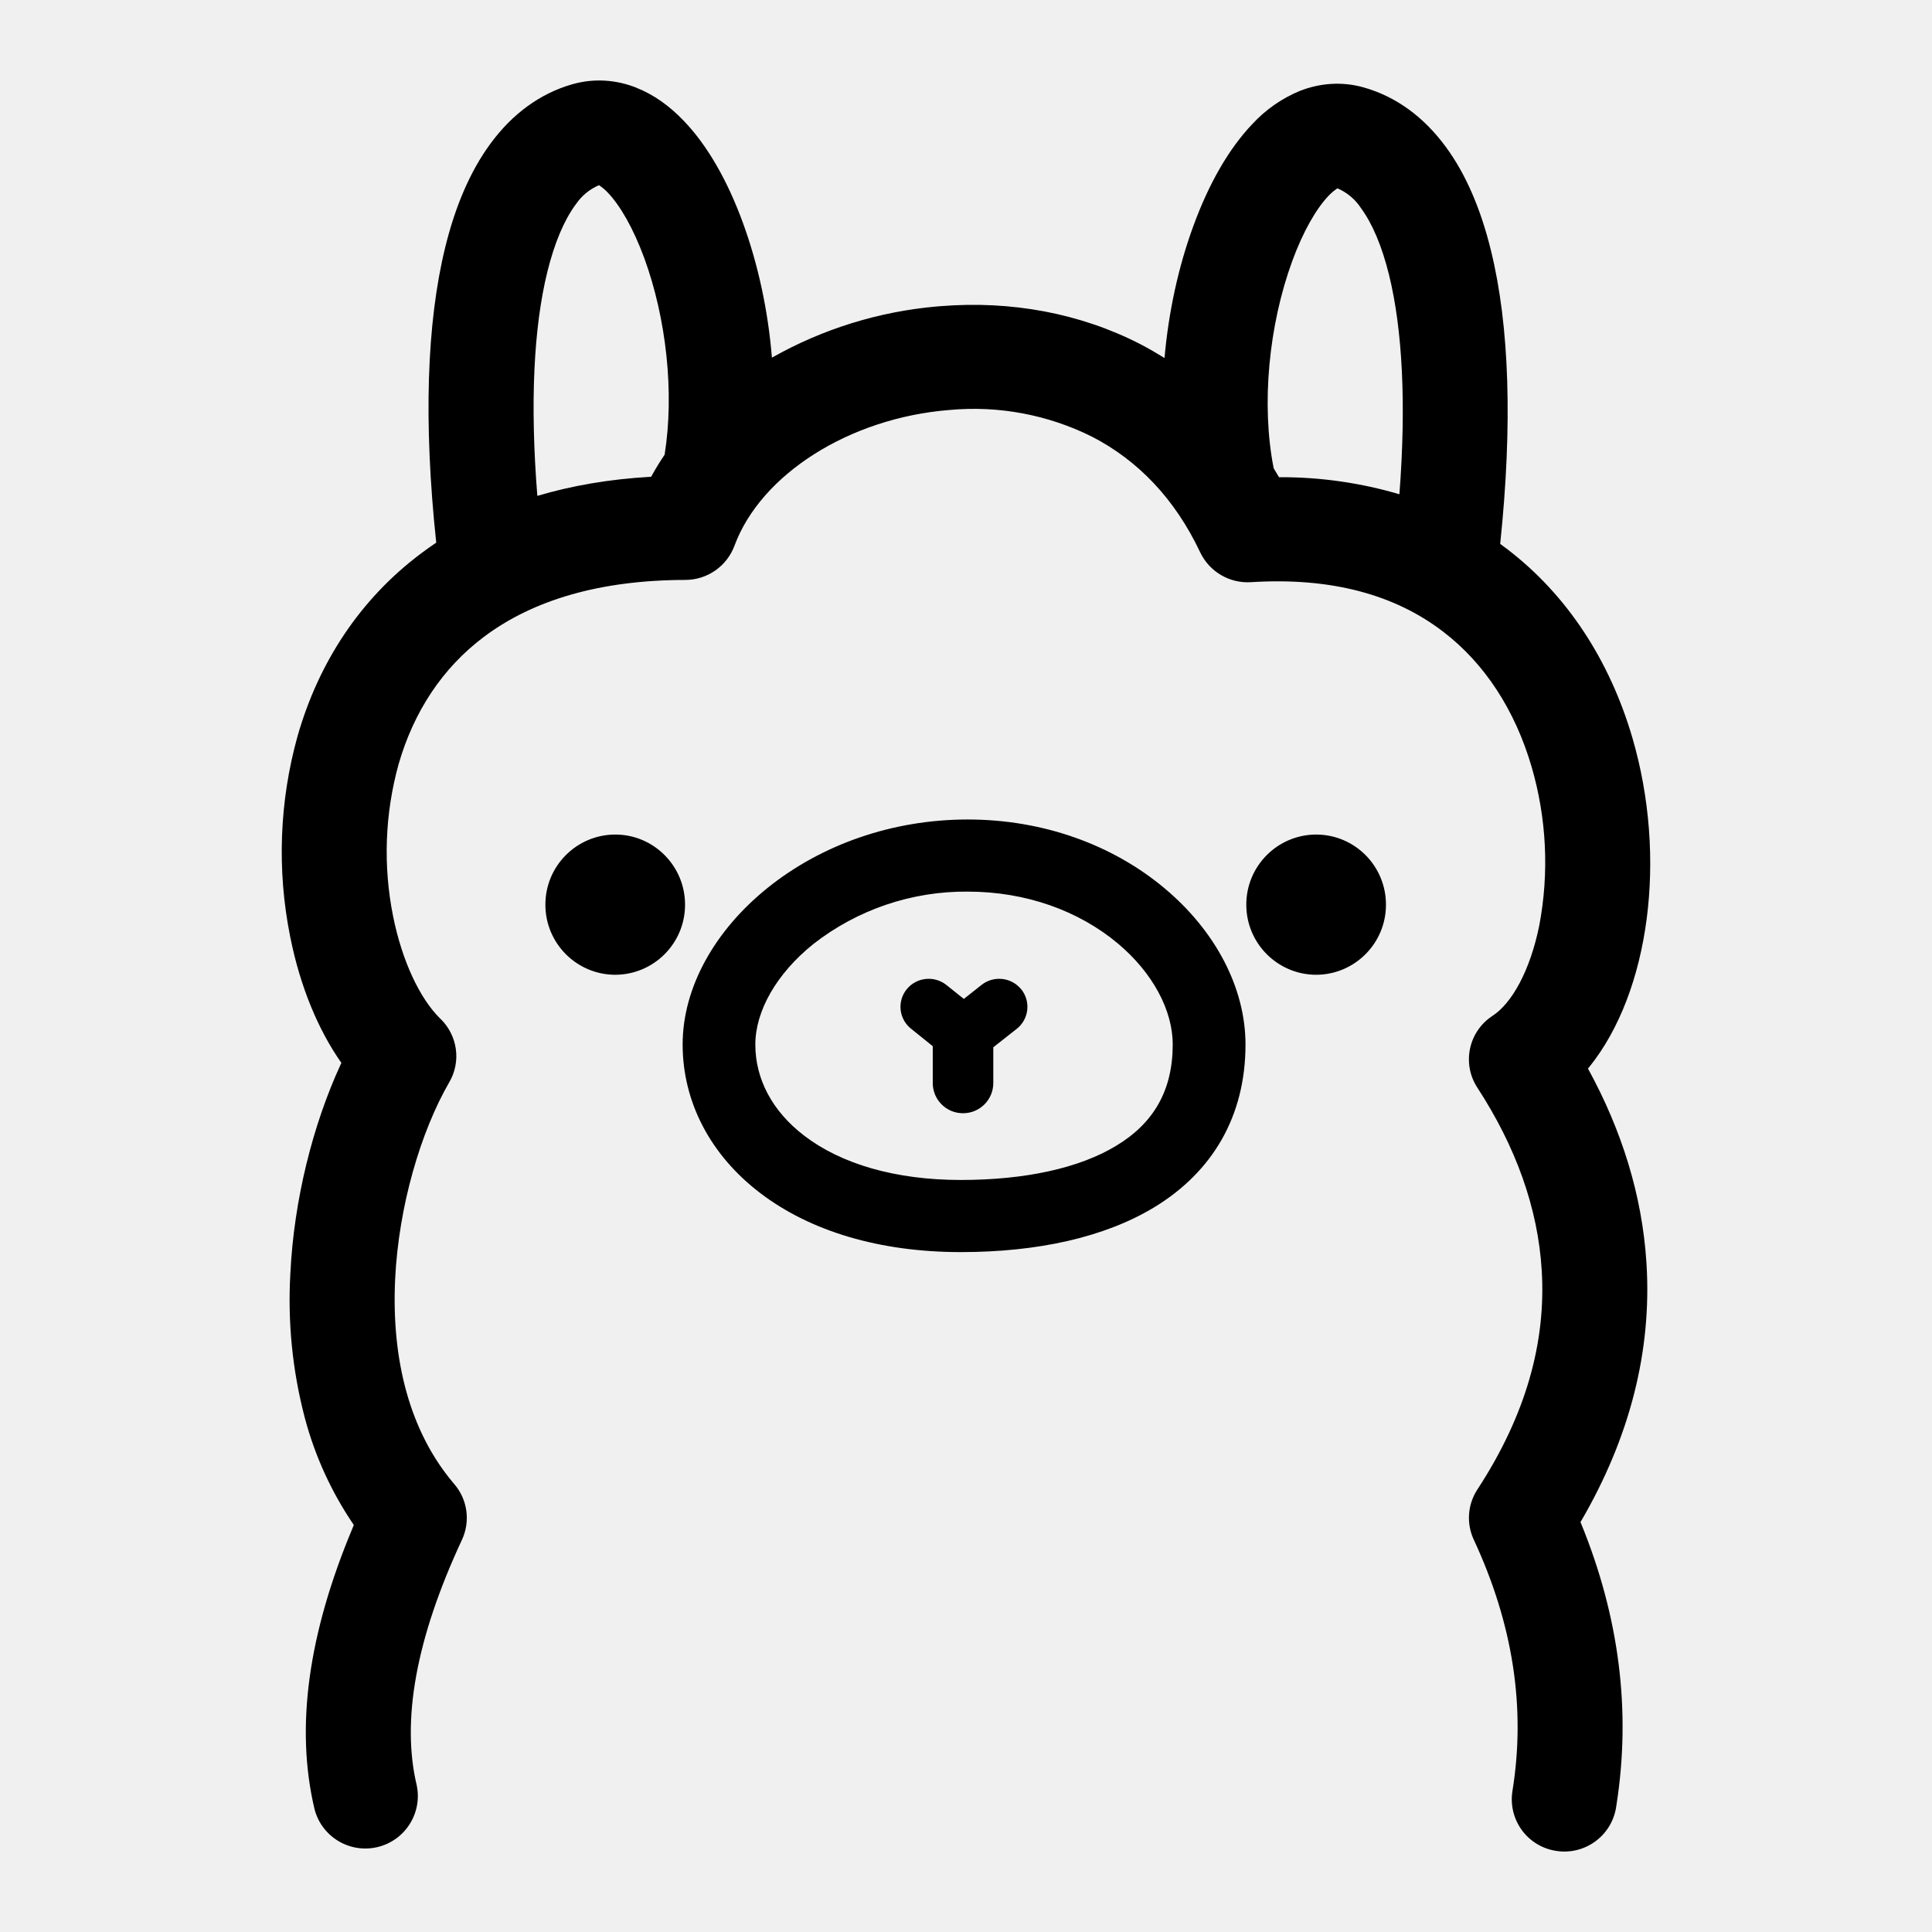
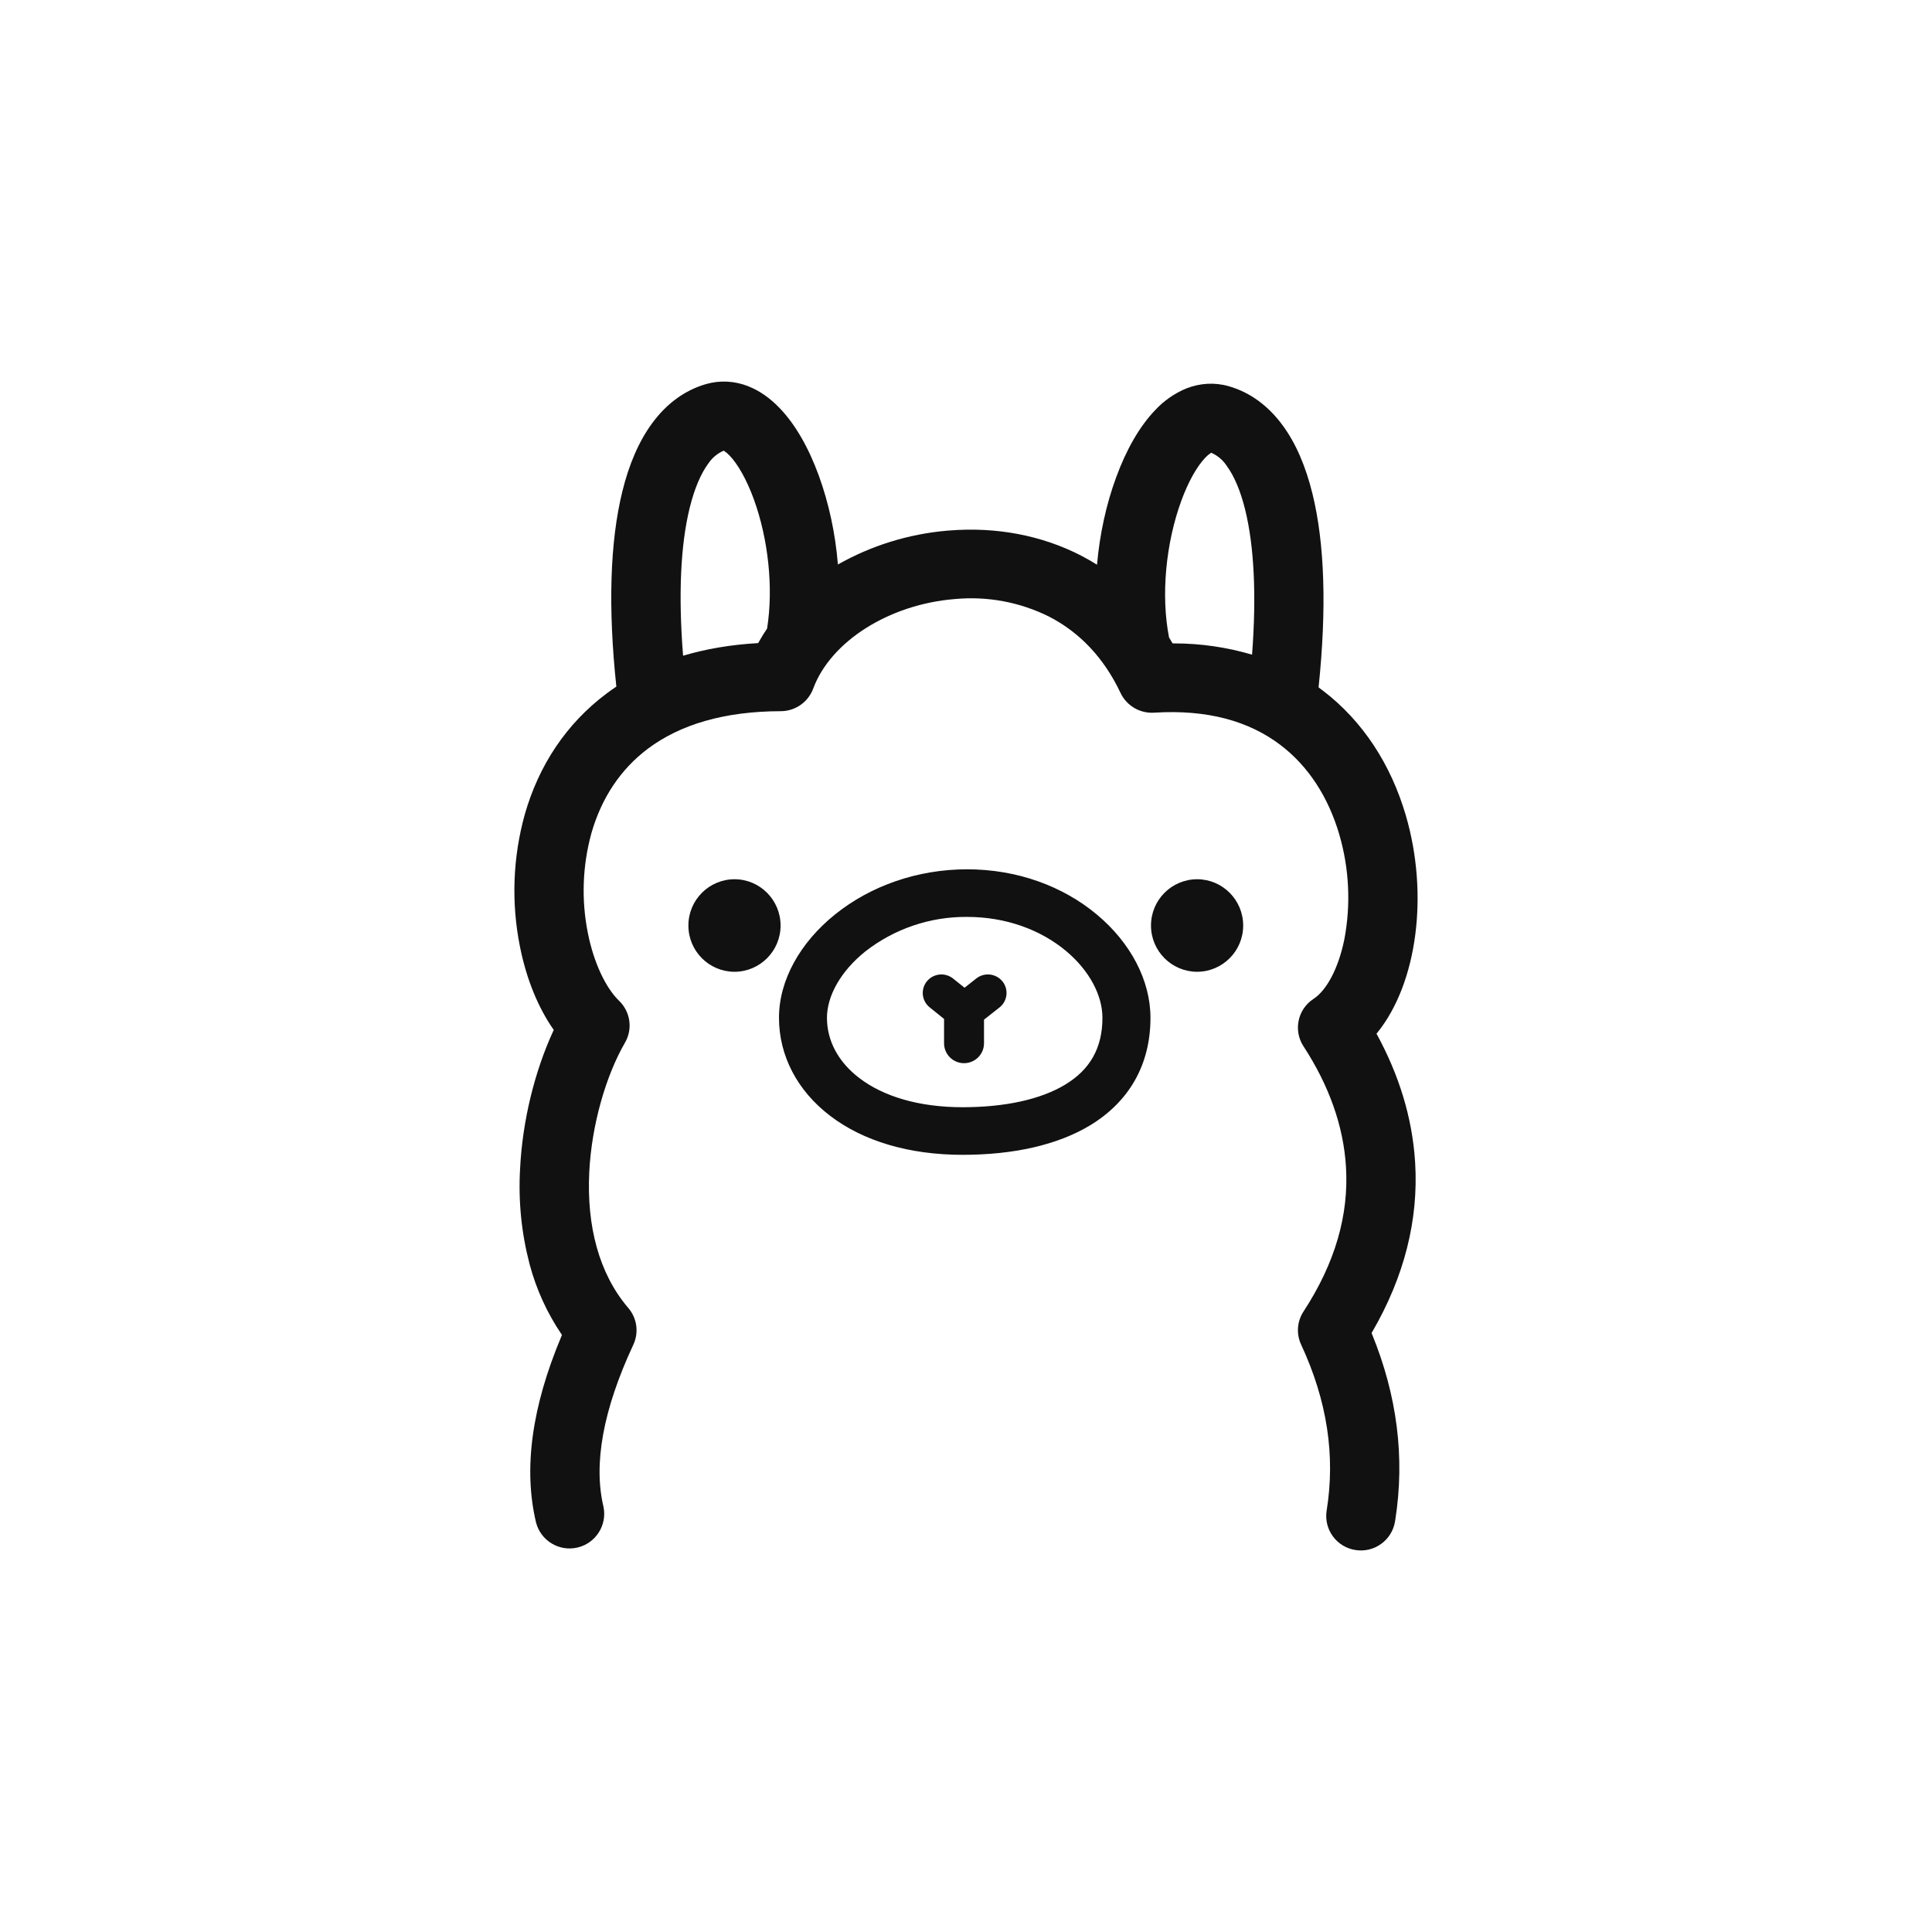
- <svg xmlns="http://www.w3.org/2000/svg" fill="currentColor" fill-rule="evenodd" height="1em" style="flex:none;line-height:1" viewBox="0 0 24 24" width="1em">
-   <path d="M7.905 1.09c.216.085.411.225.588.41.295.306.544.744.734 1.263.191.522.315 1.1.362 1.68a5.054 5.054 0 012.049-.636l.051-.004c.87-.07 1.73.087 2.48.474.101.053.2.11.297.17.05-.569.172-1.134.36-1.644.19-.52.439-.957.733-1.264a1.67 1.67 0 01.589-.41c.257-.1.53-.118.796-.042.401.114.745.368 1.016.737.248.337.434.769.561 1.287.23.934.27 2.163.115 3.645l.053.04.026.019c.757.576 1.284 1.397 1.563 2.35.435 1.487.216 3.155-.534 4.088l-.018.021.002.003c.417.762.67 1.567.724 2.4l.002.03c.064 1.065-.2 2.137-.814 3.19l-.007.01.01.024c.472 1.157.62 2.322.438 3.486l-.006.039a.651.651 0 01-.747.536.648.648 0 01-.54-.742c.167-1.033.01-2.069-.48-3.123a.643.643 0 01.04-.617l.004-.006c.604-.924.854-1.83.8-2.72-.046-.779-.325-1.544-.8-2.273a.644.644 0 01.18-.886l.009-.006c.243-.159.467-.565.58-1.12a4.229 4.229 0 00-.095-1.974c-.205-.7-.58-1.284-1.105-1.683-.595-.454-1.383-.673-2.38-.61a.653.653 0 01-.632-.371c-.314-.665-.772-1.141-1.343-1.436a3.288 3.288 0 00-1.772-.332c-1.245.099-2.343.801-2.67 1.686a.652.652 0 01-.61.425c-1.067.002-1.893.252-2.497.703-.522.39-.878.935-1.066 1.588a4.07 4.07 0 00-.068 1.886c.112.558.331 1.02.582 1.269l.008.007c.212.207.257.53.109.785-.36.622-.629 1.549-.673 2.44-.05 1.018.186 1.902.719 2.536l.016.019a.643.643 0 01.095.69c-.576 1.236-.753 2.252-.562 3.052a.652.652 0 01-1.269.298c-.243-1.018-.078-2.184.473-3.498l.014-.035-.008-.012a4.339 4.339 0 01-.598-1.309l-.005-.019a5.764 5.764 0 01-.177-1.785c.044-.91.278-1.842.622-2.59l.012-.026-.002-.002c-.293-.418-.51-.953-.63-1.545l-.005-.024a5.352 5.352 0 01.093-2.49c.262-.915.777-1.701 1.536-2.269.06-.045.123-.09.186-.132-.159-1.493-.119-2.73.112-3.67.127-.518.314-.95.562-1.287.27-.368.614-.622 1.015-.737.266-.076.54-.059.797.042zm4.116 9.09c.936 0 1.8.313 2.446.855.63.527 1.005 1.235 1.005 1.94 0 .888-.406 1.58-1.133 2.022-.62.375-1.451.557-2.403.557-1.009 0-1.871-.259-2.493-.734-.617-.47-.963-1.13-.963-1.845 0-.707.398-1.417 1.056-1.946.668-.537 1.55-.849 2.485-.849zm0 .896a3.07 3.07 0 00-1.916.65c-.461.37-.722.835-.722 1.25 0 .428.21.829.61 1.134.455.347 1.124.548 1.943.548.799 0 1.473-.147 1.932-.426.463-.28.7-.686.7-1.257 0-.423-.246-.89-.683-1.256-.484-.405-1.14-.643-1.864-.643zm.662 1.21l.004.004c.12.151.095.37-.056.49l-.292.23v.446a.375.375 0 01-.376.373.375.375 0 01-.376-.373v-.46l-.271-.218a.347.347 0 01-.052-.49.353.353 0 01.494-.051l.215.172.22-.174a.353.353 0 01.49.051zm-5.04-1.919c.478 0 .867.39.867.871a.87.87 0 01-.868.871.87.87 0 01-.867-.87.87.87 0 01.867-.872zm8.706 0c.48 0 .868.39.868.871a.87.87 0 01-.868.871.87.87 0 01-.867-.87.87.87 0 01.867-.872zM7.44 2.3l-.003.002a.659.659 0 00-.285.238l-.005.006c-.138.189-.258.467-.348.832-.17.692-.216 1.631-.124 2.782.43-.128.899-.208 1.404-.237l.01-.001.019-.034c.046-.082.095-.161.148-.239.123-.771.022-1.692-.253-2.444-.134-.364-.297-.65-.453-.813a.628.628 0 00-.107-.09L7.44 2.3zm9.174.04l-.002.001a.628.628 0 00-.107.09c-.156.163-.32.45-.453.814-.29.794-.387 1.776-.23 2.572l.058.097.008.014h.03a5.184 5.184 0 011.466.212c.086-1.124.038-2.043-.128-2.722-.09-.365-.21-.643-.349-.832l-.004-.006a.659.659 0 00-.285-.239h-.004z" />
+ <svg xmlns="http://www.w3.org/2000/svg" viewBox="0 0 100 100" fill="none">
+   <rect width="100" height="100" fill="#FFFFFF" />
+   <svg x="17.0" y="17.0" width="66.0" height="66.0" viewBox="0 0 24 24" overflow="visible">
+     <path fill="#111111" d="M7.905 1.09c.216.085.411.225.588.41.295.306.544.744.734 1.263.191.522.315 1.1.362 1.68a5.054 5.054 0 012.049-.636l.051-.004c.87-.07 1.73.087 2.48.474.101.053.2.11.297.17.05-.569.172-1.134.36-1.644.19-.52.439-.957.733-1.264a1.67 1.67 0 01.589-.41c.257-.1.53-.118.796-.042.401.114.745.368 1.016.737.248.337.434.769.561 1.287.23.934.27 2.163.115 3.645l.053.04.026.019c.757.576 1.284 1.397 1.563 2.35.435 1.487.216 3.155-.534 4.088l-.018.021.002.003c.417.762.67 1.567.724 2.4l.002.03c.064 1.065-.2 2.137-.814 3.19l-.007.01.01.024c.472 1.157.62 2.322.438 3.486l-.006.039a.651.651 0 01-.747.536.648.648 0 01-.54-.742c.167-1.033.01-2.069-.48-3.123a.643.643 0 01.04-.617l.004-.006c.604-.924.854-1.83.8-2.72-.046-.779-.325-1.544-.8-2.273a.644.644 0 01.18-.886l.009-.006c.243-.159.467-.565.58-1.12a4.229 4.229 0 00-.095-1.974c-.205-.7-.58-1.284-1.105-1.683-.595-.454-1.383-.673-2.38-.61a.653.653 0 01-.632-.371c-.314-.665-.772-1.141-1.343-1.436a3.288 3.288 0 00-1.772-.332c-1.245.099-2.343.801-2.67 1.686a.652.652 0 01-.61.425c-1.067.002-1.893.252-2.497.703-.522.39-.878.935-1.066 1.588a4.07 4.07 0 00-.068 1.886c.112.558.331 1.02.582 1.269l.008.007c.212.207.257.53.109.785-.36.622-.629 1.549-.673 2.44-.05 1.018.186 1.902.719 2.536l.016.019a.643.643 0 01.095.69c-.576 1.236-.753 2.252-.562 3.052a.652.652 0 01-1.269.298c-.243-1.018-.078-2.184.473-3.498l.014-.035-.008-.012a4.339 4.339 0 01-.598-1.309l-.005-.019a5.764 5.764 0 01-.177-1.785c.044-.91.278-1.842.622-2.59l.012-.026-.002-.002c-.293-.418-.51-.953-.63-1.545l-.005-.024a5.352 5.352 0 01.093-2.49c.262-.915.777-1.701 1.536-2.269.06-.045.123-.09.186-.132-.159-1.493-.119-2.73.112-3.67.127-.518.314-.95.562-1.287.27-.368.614-.622 1.015-.737.266-.076.54-.059.797.042zm4.116 9.09c.936 0 1.8.313 2.446.855.63.527 1.005 1.235 1.005 1.94 0 .888-.406 1.58-1.133 2.022-.62.375-1.451.557-2.403.557-1.009 0-1.871-.259-2.493-.734-.617-.47-.963-1.13-.963-1.845 0-.707.398-1.417 1.056-1.946.668-.537 1.55-.849 2.485-.849zm0 .896a3.07 3.07 0 00-1.916.65c-.461.37-.722.835-.722 1.25 0 .428.21.829.61 1.134.455.347 1.124.548 1.943.548.799 0 1.473-.147 1.932-.426.463-.28.7-.686.7-1.257 0-.423-.246-.89-.683-1.256-.484-.405-1.14-.643-1.864-.643zm.662 1.21l.004.004c.12.151.095.37-.056.49l-.292.23v.446a.375.375 0 01-.376.373.375.375 0 01-.376-.373v-.46l-.271-.218a.347.347 0 01-.052-.49.353.353 0 01.494-.051l.215.172.22-.174a.353.353 0 01.49.051zm-5.04-1.919c.478 0 .867.39.867.871a.87.87 0 01-.868.871.87.87 0 01-.867-.87.87.87 0 01.867-.872zm8.706 0c.48 0 .868.39.868.871a.87.87 0 01-.868.871.87.87 0 01-.867-.87.87.87 0 01.867-.872zM7.44 2.3l-.003.002a.659.659 0 00-.285.238l-.005.006c-.138.189-.258.467-.348.832-.17.692-.216 1.631-.124 2.782.43-.128.899-.208 1.404-.237l.01-.001.019-.034c.046-.082.095-.161.148-.239.123-.771.022-1.692-.253-2.444-.134-.364-.297-.65-.453-.813a.628.628 0 00-.107-.09L7.44 2.3zm9.174.04l-.002.001a.628.628 0 00-.107.09c-.156.163-.32.45-.453.814-.29.794-.387 1.776-.23 2.572l.058.097.008.014h.03a5.184 5.184 0 011.466.212c.086-1.124.038-2.043-.128-2.722-.09-.365-.21-.643-.349-.832l-.004-.006a.659.659 0 00-.285-.239h-.004z" />
+   </svg>
</svg>
